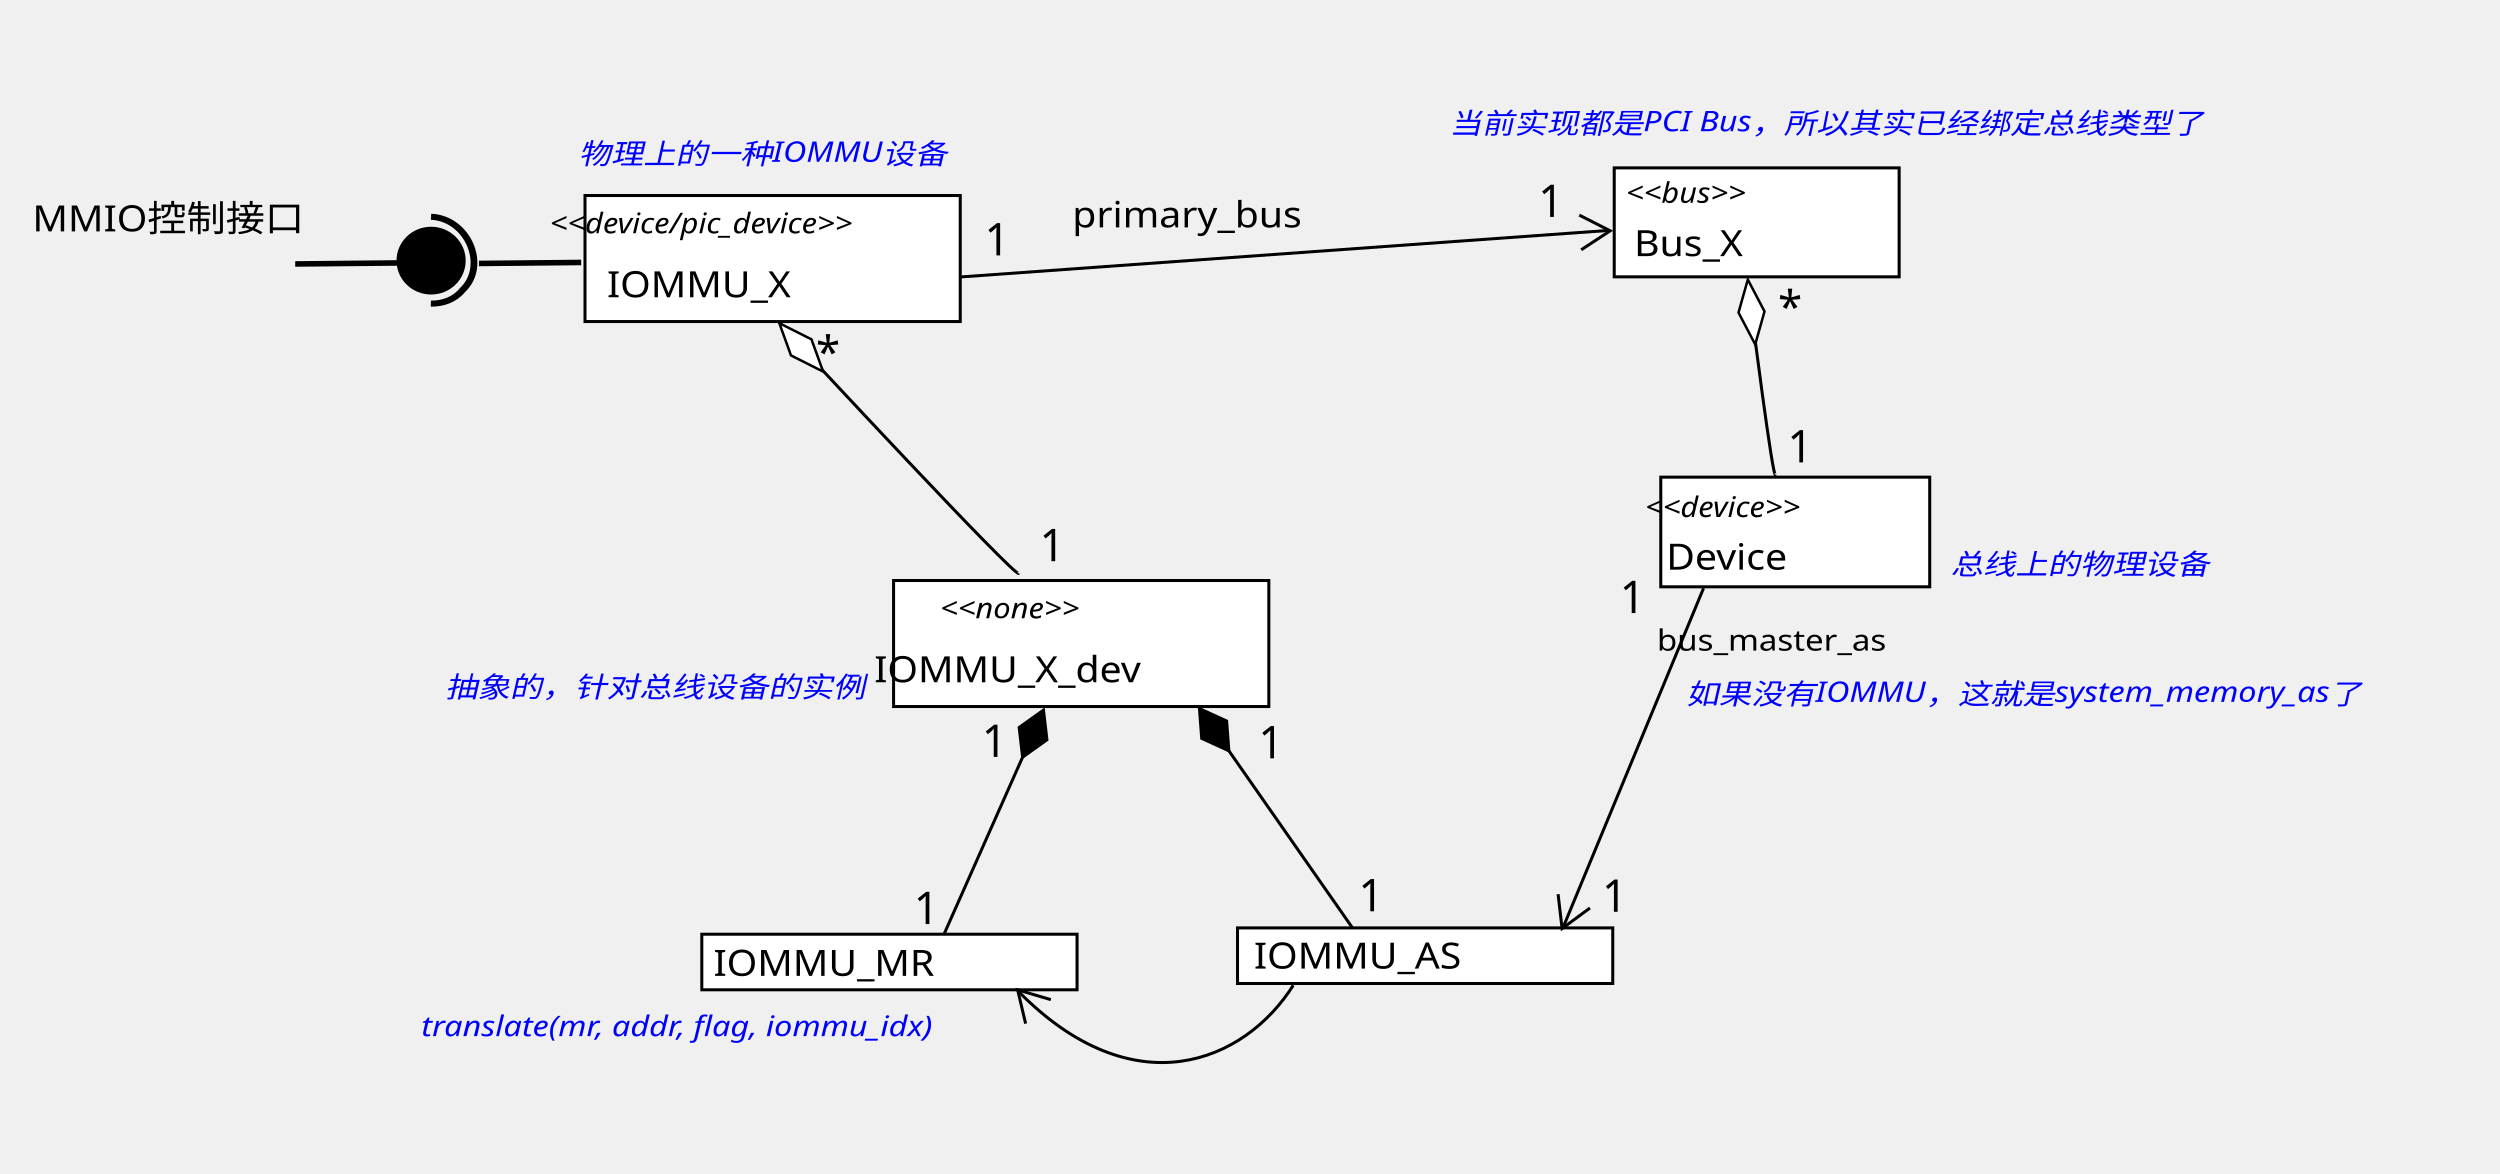
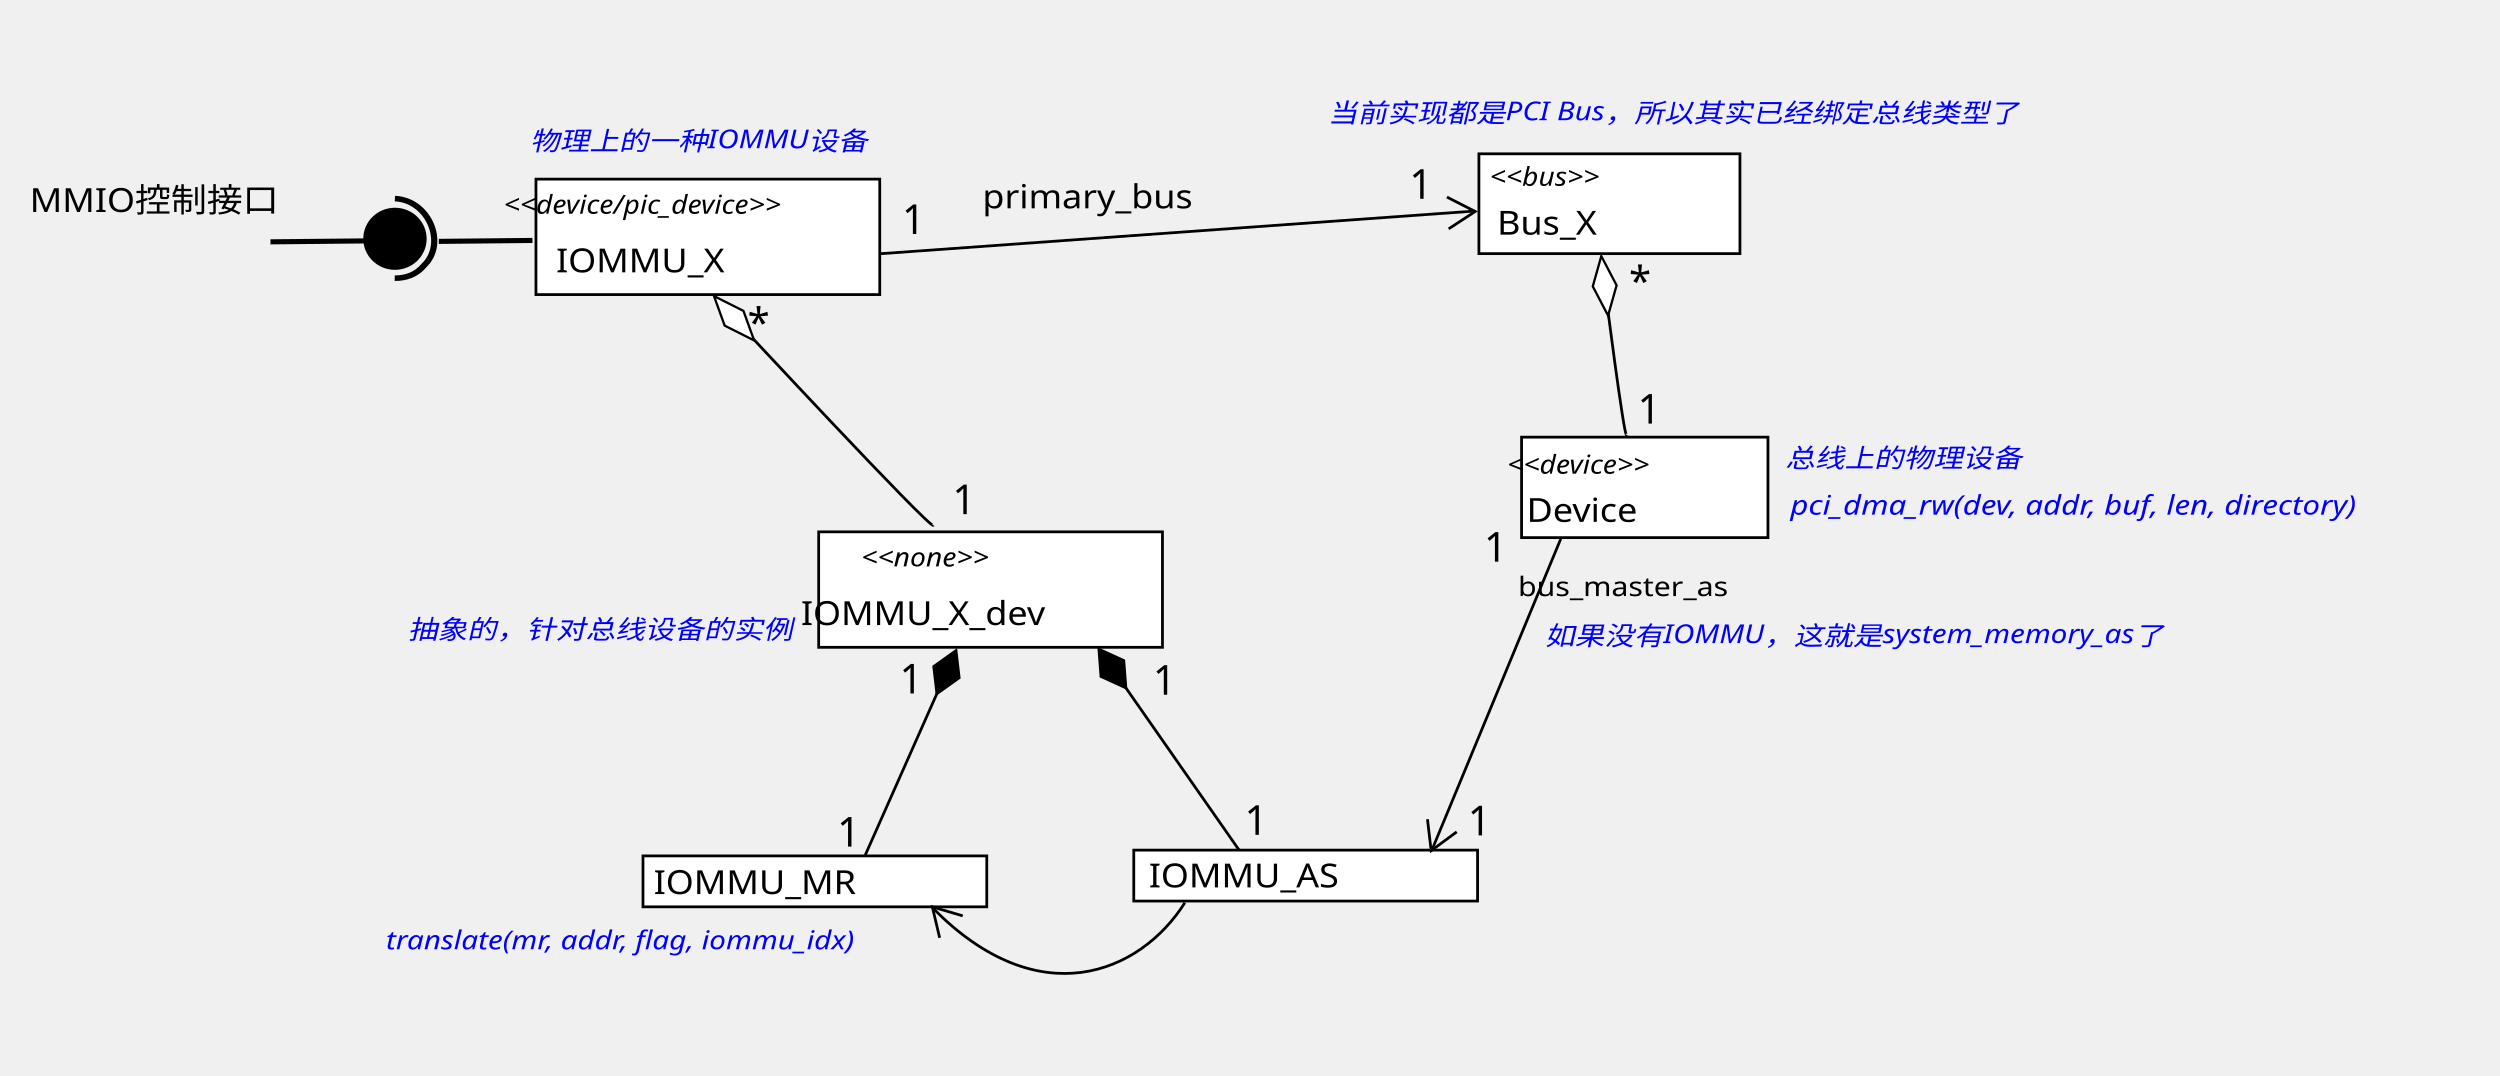
- <svg xmlns="http://www.w3.org/2000/svg" width="228.033mm" height="107.056mm" viewBox="0 0 228.033 107.056" version="1.1" id="svg1043">
+ <svg xmlns="http://www.w3.org/2000/svg" width="248.897mm" height="107.056mm" viewBox="0 0 248.897 107.056" version="1.1" id="svg1043">
  <defs id="defs1037">
    <marker orient="auto" refY="0" refX="0" id="Arrow1Mend" style="overflow:visible">
      <path id="path1083" d="M 0,0 5,-5 -12.5,0 5,5 Z" style="fill:#000000;fill-opacity:1;fill-rule:evenodd;stroke:#000000;stroke-width:1pt;stroke-opacity:1" transform="matrix(-0.4,0,0,-0.4,-4,0)" />
    </marker>
    <marker orient="auto" refY="0" refX="0" id="Arrow1Lend" style="overflow:visible">
      <path id="path1077" d="M 0,0 5,-5 -12.5,0 5,5 Z" style="fill:#000000;fill-opacity:1;fill-rule:evenodd;stroke:#000000;stroke-width:1pt;stroke-opacity:1" transform="matrix(-0.8,0,0,-0.8,-10,0)" />
    </marker>
    <marker orient="auto" refY="0" refX="0" id="Arrow1Mend-8" style="overflow:visible">
      <path id="path1083-7" d="M 0,0 5,-5 -12.5,0 5,5 Z" style="fill:#000000;fill-opacity:1;fill-rule:evenodd;stroke:#000000;stroke-width:1pt;stroke-opacity:1" transform="matrix(-0.4,0,0,-0.4,-4,0)" />
    </marker>
    <marker orient="auto" refY="0" refX="0" id="Arrow1Mend-8-5" style="overflow:visible">
      <path id="path1083-7-6" d="M 0,0 5,-5 -12.5,0 5,5 Z" style="fill:#000000;fill-opacity:1;fill-rule:evenodd;stroke:#000000;stroke-width:1pt;stroke-opacity:1" transform="matrix(-0.4,0,0,-0.4,-4,0)" />
    </marker>
    <marker orient="auto" refY="0" refX="0" id="Arrow1Mend-8-3" style="overflow:visible">
      <path id="path1083-7-7" d="M 0,0 5,-5 -12.5,0 5,5 Z" style="fill:#000000;fill-opacity:1;fill-rule:evenodd;stroke:#000000;stroke-width:1pt;stroke-opacity:1" transform="matrix(-0.4,0,0,-0.4,-4,0)" />
    </marker>
    <marker markerWidth="23.823" markerHeight="9.466" refX="11.912" refY="4.733" orient="auto" id="marker2066">
      <rect style="opacity:1;vector-effect:none;fill:#ffffff;fill-opacity:1;stroke:#000000;stroke-width:1.208;stroke-linecap:butt;stroke-linejoin:miter;stroke-miterlimit:4;stroke-dasharray:none;stroke-dashoffset:0;stroke-opacity:1" id="rect1968" width="11.891" height="11.334" x="-5.514" y="6.833" transform="matrix(0.9372847,-0.3485648,0.9205332,0.3906643,0,0)" />
    </marker>
    <marker markerWidth="23.823" markerHeight="9.466" refX="11.912" refY="4.733" orient="auto" id="marker2066-6">
      <rect style="opacity:1;vector-effect:none;fill:#ffffff;fill-opacity:1;stroke:#000000;stroke-width:1.208;stroke-linecap:butt;stroke-linejoin:miter;stroke-miterlimit:4;stroke-dasharray:none;stroke-dashoffset:0;stroke-opacity:1" id="rect1968-1" width="11.891" height="11.334" x="-5.514" y="6.833" transform="matrix(0.9372847,-0.3485648,0.9205332,0.3906643,0,0)" />
    </marker>
    <marker markerWidth="11.227" markerHeight="12.355" refX="10" refY="6.178" orient="auto" id="marker4825">
      <path id="path4757" d="M 0.42,0.428 10.231,6.35 0.243,11.919" style="fill:none;fill-rule:evenodd;stroke:#000000;stroke-width:1px;stroke-linecap:butt;stroke-linejoin:miter;stroke-opacity:1" />
    </marker>
    <marker markerWidth="23.823" markerHeight="9.466" refX="11.912" refY="4.733" orient="auto" id="marker2066-2">
      <rect style="opacity:1;vector-effect:none;fill:#ffffff;fill-opacity:1;stroke:#000000;stroke-width:1.208;stroke-linecap:butt;stroke-linejoin:miter;stroke-miterlimit:4;stroke-dasharray:none;stroke-dashoffset:0;stroke-opacity:1" id="rect1968-0" width="11.891" height="11.334" x="-5.514" y="6.833" transform="matrix(0.9372847,-0.3485648,0.9205332,0.3906643,0,0)" />
    </marker>
    <marker markerWidth="23.823" markerHeight="9.466" refX="11.912" refY="4.733" orient="auto" id="marker2066-2-1">
      <rect style="opacity:1;vector-effect:none;fill:#ffffff;fill-opacity:1;stroke:#000000;stroke-width:1.208;stroke-linecap:butt;stroke-linejoin:miter;stroke-miterlimit:4;stroke-dasharray:none;stroke-dashoffset:0;stroke-opacity:1" id="rect1968-0-5" width="11.891" height="11.334" x="-5.514" y="6.833" transform="matrix(0.9372847,-0.3485648,0.9205332,0.3906643,0,0)" />
    </marker>
    <marker markerWidth="11.227" markerHeight="12.355" refX="10" refY="6.178" orient="auto" id="marker4825-4">
      <path id="path4757-4" d="M 0.42,0.428 10.231,6.35 0.243,11.919" style="fill:none;fill-rule:evenodd;stroke:#000000;stroke-width:1px;stroke-linecap:butt;stroke-linejoin:miter;stroke-opacity:1" />
    </marker>
    <marker markerWidth="11.227" markerHeight="12.355" refX="10" refY="6.178" orient="auto" id="marker4825-4-8">
      <path id="path4757-4-6" d="M 0.42,0.428 10.231,6.35 0.243,11.919" style="fill:none;fill-rule:evenodd;stroke:#000000;stroke-width:1px;stroke-linecap:butt;stroke-linejoin:miter;stroke-opacity:1" />
    </marker>
    <marker markerWidth="18.961" markerHeight="11.195" refX="9.48" refY="5.597" orient="auto" id="marker4643">
      <rect transform="matrix(-0.8611127,-0.508414,0.8611127,-0.508414,0,0)" y="-5.159" x="-16.168" height="10.318" width="10.318" id="rect4212-9" style="fill:#000000;stroke:#000000;stroke-width:0.691;stroke-miterlimit:4;stroke-dasharray:none" />
    </marker>
    <marker markerWidth="18.961" markerHeight="11.195" refX="9.48" refY="5.597" orient="auto" id="marker4643-4">
      <rect transform="matrix(-0.8611127,-0.508414,0.8611127,-0.508414,0,0)" y="-5.159" x="-16.168" height="10.318" width="10.318" id="rect4212-9-9" style="fill:#000000;stroke:#000000;stroke-width:0.691;stroke-miterlimit:4;stroke-dasharray:none" />
    </marker>
  </defs>
  <g id="layer1" transform="translate(-27.36735,-123.9518)">
    <rect style="opacity:1;vector-effect:none;fill:#ffffff;fill-opacity:1;stroke:#000000;stroke-width:0.276;stroke-linecap:butt;stroke-linejoin:miter;stroke-miterlimit:4;stroke-dasharray:none;stroke-dashoffset:0;stroke-opacity:1" id="rect1921-2-1" width="34.227" height="11.495" x="80.727" y="141.786" />
    <text xml:space="preserve" style="font-style:normal;font-weight:normal;font-size:9.164px;line-height:1;font-family:sans-serif;letter-spacing:0px;word-spacing:0px;fill:#000000;fill-opacity:1;stroke:none;stroke-width:0.286" x="93.576" y="157.091" id="text1049-6-7-6-3-7-8" transform="scale(1.039877,0.9616522)">
      <tspan x="93.576" y="157.091" style="font-size:3.436px;text-align:center;text-anchor:middle;stroke-width:0.286" id="tspan1874">IOMMU_X</tspan>
    </text>
    <text xml:space="preserve" style="font-style:normal;font-weight:normal;font-size:16.252px;line-height:1;font-family:sans-serif;letter-spacing:0px;word-spacing:0px;fill:#000000;fill-opacity:1;stroke:none;stroke-width:0.508" x="192.674" y="164.173" id="text2132-3-2" transform="scale(0.9882351,1.011905)">
      <tspan id="tspan2130-6-0" x="192.674" y="164.173" style="font-size:4.063px;stroke-width:0.508">1</tspan>
    </text>
    <text xml:space="preserve" style="font-style:normal;font-weight:normal;font-size:2.766px;line-height:1;font-family:sans-serif;letter-spacing:0px;word-spacing:0px;white-space:pre;fill:#0000ff;fill-opacity:1;stroke:none;stroke-width:0.086" x="75.22" y="145.257" id="text1049-6-7-6-3-2-7-6-7" transform="scale(1.065525,0.9385049)">
      <tspan x="75.22" y="148.023" id="tspan1592" style="font-style:italic;font-variant:normal;font-weight:normal;font-stretch:normal;font-family:sans-serif;-inkscape-font-specification:'sans-serif Italic';stroke-width:0.086">物理上的一种IOMMU设备</tspan>
    </text>
    <text xml:space="preserve" style="font-style:normal;font-weight:normal;font-size:9.164px;line-height:1;font-family:sans-serif;letter-spacing:0px;word-spacing:0px;fill:#000000;fill-opacity:1;stroke:none;stroke-width:0.286" x="136.396" y="150.461" id="text1049-6-7-6-3-7-8-3" transform="scale(1.039877,0.9616522)">
      <tspan x="136.396" y="150.461" style="font-size:3.436px;text-align:center;text-anchor:middle;stroke-width:0.286" id="tspan1874-6">primary_bus</tspan>
    </text>
    <text xml:space="preserve" style="font-style:normal;font-weight:normal;font-size:9.164px;line-height:1;font-family:sans-serif;letter-spacing:0px;word-spacing:0px;fill:#000000;fill-opacity:1;stroke:none;stroke-width:0.286" x="93.771" y="151.02" id="text1049-6-7-6-3-7-8-7" transform="scale(1.039877,0.9616522)">
      <tspan x="93.771" y="151.02" style="font-style:italic;font-variant:normal;font-weight:normal;font-stretch:normal;font-size:2.709px;font-family:sans-serif;-inkscape-font-specification:'sans-serif Italic';text-align:center;text-anchor:middle;stroke-width:0.286" id="tspan1874-5">&lt;&lt;device/pic_device&gt;&gt;</tspan>
    </text>
    <rect style="opacity:1;vector-effect:none;fill:#ffffff;fill-opacity:1;stroke:#000000;stroke-width:0.277;stroke-linecap:butt;stroke-linejoin:miter;stroke-miterlimit:4;stroke-dasharray:none;stroke-dashoffset:0;stroke-opacity:1" id="rect1921-2-1-3" width="25.988" height="9.938" x="174.606" y="139.265" />
    <text xml:space="preserve" style="font-style:normal;font-weight:normal;font-size:9.164px;line-height:1;font-family:sans-serif;letter-spacing:0px;word-spacing:0px;fill:#000000;fill-opacity:1;stroke:none;stroke-width:0.286" x="180.382" y="153.188" id="text1049-6-7-6-3-7-8-5" transform="scale(1.039877,0.9616522)">
      <tspan x="180.382" y="153.188" style="font-size:3.436px;text-align:center;text-anchor:middle;stroke-width:0.286" id="tspan1874-62">Bus_X</tspan>
    </text>
    <text xml:space="preserve" style="font-style:normal;font-weight:normal;font-size:2.766px;line-height:1;font-family:sans-serif;letter-spacing:0px;word-spacing:0px;white-space:pre;fill:#0000ff;fill-opacity:1;stroke:none;stroke-width:0.086" x="149.765" y="142.295" id="text1049-6-7-6-3-2-7-6-7-9" transform="scale(1.065525,0.9385049)">
      <tspan x="149.765" y="145.06" id="tspan1592-1" style="font-style:italic;font-variant:normal;font-weight:normal;font-stretch:normal;font-family:sans-serif;-inkscape-font-specification:'sans-serif Italic';stroke-width:0.086">当前实现都是PCI Bus，所以其实已经绑定总线类型了</tspan>
    </text>
    <text xml:space="preserve" style="font-style:normal;font-weight:normal;font-size:9.164px;line-height:1;font-family:sans-serif;letter-spacing:0px;word-spacing:0px;fill:#000000;fill-opacity:1;stroke:none;stroke-width:0.286" x="180.15" y="148.129" id="text1049-6-7-6-3-7-8-7-2" transform="scale(1.039877,0.9616522)">
      <tspan x="180.15" y="148.129" style="font-style:italic;font-variant:normal;font-weight:normal;font-stretch:normal;font-size:2.709px;font-family:sans-serif;-inkscape-font-specification:'sans-serif Italic';text-align:center;text-anchor:middle;stroke-width:0.286" id="tspan1874-5-7">&lt;&lt;bus&gt;&gt;</tspan>
    </text>
    <path style="fill:none;fill-rule:evenodd;stroke:#000000;stroke-width:0.276;stroke-linecap:butt;stroke-linejoin:miter;stroke-miterlimit:4;stroke-dasharray:none;stroke-opacity:1;marker-end:url(#marker4825)" d="m 114.914,149.218 59.252,-4.254" id="path4661" />
    <text xml:space="preserve" style="font-style:normal;font-weight:normal;font-size:1.441px;line-height:1;font-family:sans-serif;letter-spacing:0px;word-spacing:0px;white-space:pre;fill:#0000ff;fill-opacity:1;stroke:none;stroke-width:0.045" x="61.656" y="166.68" id="text1049-6-7-6-3-2-7-6-7-6" transform="scale(1.07821,0.9274635)">
      <tspan x="61.656" y="168.12" id="tspan1592-0" style="font-style:italic;font-variant:normal;font-weight:normal;font-stretch:normal;font-family:sans-serif;-inkscape-font-specification:'sans-serif Italic';stroke-width:0.045" />
    </text>
    <rect style="opacity:1;vector-effect:none;fill:#ffffff;fill-opacity:1;stroke:#000000;stroke-width:0.277;stroke-linecap:butt;stroke-linejoin:miter;stroke-miterlimit:4;stroke-dasharray:none;stroke-dashoffset:0;stroke-opacity:1" id="rect1921-2-1-3-6" width="24.53" height="10.003" x="178.853" y="167.474" />
    <text xml:space="preserve" style="font-style:normal;font-weight:normal;font-size:9.164px;line-height:1;font-family:sans-serif;letter-spacing:0px;word-spacing:0px;fill:#000000;fill-opacity:1;stroke:none;stroke-width:0.286" x="183.734" y="182.926" id="text1049-6-7-6-3-7-8-5-1" transform="scale(1.039877,0.9616522)">
      <tspan x="183.734" y="182.926" style="font-size:3.436px;text-align:center;text-anchor:middle;stroke-width:0.286" id="tspan1874-62-8">Device</tspan>
    </text>
    <text xml:space="preserve" style="font-style:normal;font-weight:normal;font-size:9.164px;line-height:1;font-family:sans-serif;letter-spacing:0px;word-spacing:0px;fill:#000000;fill-opacity:1;stroke:none;stroke-width:0.286" x="183.38" y="177.934" id="text1049-6-7-6-3-7-8-7-2-7" transform="scale(1.039877,0.9616522)">
      <tspan x="183.38" y="177.934" style="font-style:italic;font-variant:normal;font-weight:normal;font-stretch:normal;font-size:2.709px;font-family:sans-serif;-inkscape-font-specification:'sans-serif Italic';text-align:center;text-anchor:middle;stroke-width:0.286" id="tspan1874-5-7-9">&lt;&lt;device&gt;&gt;</tspan>
    </text>
    <path style="fill:none;stroke:#000000;stroke-width:0.276;stroke-linecap:butt;stroke-linejoin:miter;stroke-miterlimit:4;stroke-dasharray:none;stroke-opacity:1;marker-end:url(#marker2066-2)" d="m 189.308,167.237 c -0.232,0.5 -2.18,-14.827 -2.18,-14.827" id="path1713-3-23" />
    <text xml:space="preserve" style="font-style:normal;font-weight:normal;font-size:16.252px;line-height:1;font-family:sans-serif;letter-spacing:0px;word-spacing:0px;fill:#000000;fill-opacity:1;stroke:none;stroke-width:0.508" x="191.802" y="151.608" id="text2132-3-2-7" transform="scale(0.9882351,1.011905)">
      <tspan id="tspan2130-6-0-5" x="191.802" y="151.608" style="font-size:4.063px;stroke-width:0.508">*</tspan>
    </text>
    <flowRoot xml:space="preserve" id="flowRoot2711" style="font-style:normal;font-weight:normal;font-size:32px;line-height:1;font-family:sans-serif;letter-spacing:0px;word-spacing:0px;fill:#000000;fill-opacity:1;stroke:none" transform="matrix(0.2645833,0,0,0.2645833,62.8749,158.6863)">
      <flowRegion id="flowRegion2713">
        <rect id="rect2715" width="16.25" height="50.536" x="39.821" y="26.674" />
      </flowRegion>
      <flowPara id="flowPara2717" />
    </flowRoot>
    <rect style="opacity:1;vector-effect:none;fill:#ffffff;fill-opacity:1;stroke:#000000;stroke-width:0.276;stroke-linecap:butt;stroke-linejoin:miter;stroke-miterlimit:4;stroke-dasharray:none;stroke-dashoffset:0;stroke-opacity:1" id="rect1921-2-1-8" width="34.227" height="11.495" x="108.874" y="176.902" />
    <text xml:space="preserve" style="font-style:normal;font-weight:normal;font-size:9.164px;line-height:1;font-family:sans-serif;letter-spacing:0px;word-spacing:0px;fill:#000000;fill-opacity:1;stroke:none;stroke-width:0.286" x="120.644" y="193.608" id="text1049-6-7-6-3-7-8-97" transform="scale(1.039877,0.9616522)">
      <tspan x="120.644" y="193.608" style="font-size:3.436px;text-align:center;text-anchor:middle;stroke-width:0.286" id="tspan1874-36">IOMMU_X_dev</tspan>
    </text>
    <text xml:space="preserve" style="font-style:normal;font-weight:normal;font-size:2.766px;line-height:1;font-family:sans-serif;letter-spacing:0px;word-spacing:0px;white-space:pre;fill:#0000ff;fill-opacity:1;stroke:none;stroke-width:0.086" x="63.8" y="197.073" id="text1049-6-7-6-3-2-7-6-7-1" transform="scale(1.065525,0.9385049)">
      <tspan x="63.8" y="199.839" id="tspan1592-29" style="font-style:italic;font-variant:normal;font-weight:normal;font-stretch:normal;font-family:sans-serif;-inkscape-font-specification:'sans-serif Italic';stroke-width:0.086">抽象的，针对总线设备的实例</tspan>
    </text>
    <text xml:space="preserve" style="font-style:normal;font-weight:normal;font-size:9.164px;line-height:1;font-family:sans-serif;letter-spacing:0px;word-spacing:0px;fill:#000000;fill-opacity:1;stroke:none;stroke-width:0.286" x="120.839" y="187.536" id="text1049-6-7-6-3-7-8-7-3" transform="scale(1.039877,0.9616522)">
      <tspan x="120.839" y="187.536" style="font-style:italic;font-variant:normal;font-weight:normal;font-stretch:normal;font-size:2.709px;font-family:sans-serif;-inkscape-font-specification:'sans-serif Italic';text-align:center;text-anchor:middle;stroke-width:0.286" id="tspan1874-5-1">&lt;&lt;none&gt;&gt;</tspan>
    </text>
    <text xml:space="preserve" style="font-style:normal;font-weight:normal;font-size:16.252px;line-height:1;font-family:sans-serif;letter-spacing:0px;word-spacing:0px;fill:#000000;fill-opacity:1;stroke:none;stroke-width:0.508" x="175.564" y="204.685" id="text2132-3-2-9" transform="scale(0.9882351,1.011905)">
      <tspan id="tspan2130-6-0-4" x="175.564" y="204.685" style="font-size:4.063px;stroke-width:0.508">1</tspan>
    </text>
    <text xml:space="preserve" style="font-style:normal;font-weight:normal;font-size:16.252px;line-height:1;font-family:sans-serif;letter-spacing:0px;word-spacing:0px;fill:#000000;fill-opacity:1;stroke:none;stroke-width:0.508" x="177.203" y="177.753" id="text2132-3-2-78" transform="scale(0.9882351,1.011905)">
      <tspan id="tspan2130-6-0-45" x="177.203" y="177.753" style="font-size:4.063px;stroke-width:0.508">1</tspan>
    </text>
    <g id="g3519" transform="matrix(0,-0.3404595,0.3801391,0,-173.401,233.528)">
      <path style="opacity:1;fill:#000000;stroke:#000000;stroke-width:0.801;stroke-miterlimit:4;stroke-dasharray:none;stroke-dashoffset:0" d="m 260.699,631.583 a 8.679,7.896 0 0 1 -8.679,7.896 8.679,7.896 0 0 1 -8.679,-7.896 8.679,7.896 0 0 1 8.679,-7.896 8.679,7.896 0 0 1 8.679,7.896 z" id="path3480" />
      <path id="path3480-0" d="m 240.5,631.524 c -0.04,2.898 1.058,5.719 3.669,7.622 6.448,6.093 19.184,1.321 19.603,-7.577" style="opacity:1;fill:none;stroke:#000000;stroke-width:1.626;stroke-miterlimit:4;stroke-dasharray:none;stroke-dashoffset:0" />
    </g>
    <path style="fill:none;stroke:#000000;stroke-width:0.508px;stroke-linecap:butt;stroke-linejoin:miter;stroke-opacity:1" d="m 71.056,147.983 c 0.359,0 9.321,-0.092 9.321,-0.092" id="path3543" />
    <path style="fill:none;stroke:#000000;stroke-width:0.508px;stroke-linecap:butt;stroke-linejoin:miter;stroke-opacity:1" d="m 54.295,148.029 c 0.359,0 9.321,-0.092 9.321,-0.092" id="path3543-3" />
    <text xml:space="preserve" style="font-style:normal;font-weight:normal;font-size:9.164px;line-height:1;font-family:sans-serif;letter-spacing:0px;word-spacing:0px;fill:#000000;fill-opacity:1;stroke:none;stroke-width:0.286" x="47.032" y="150.841" id="text1049-6-7-6-3-7-8-3-6" transform="scale(1.039877,0.9616522)">
      <tspan x="47.032" y="150.841" style="font-size:3.436px;text-align:center;text-anchor:middle;stroke-width:0.286" id="tspan1874-6-1">MMIO控制接口</tspan>
    </text>
    <rect style="opacity:1;vector-effect:none;fill:#ffffff;fill-opacity:1;stroke:#000000;stroke-width:0.276;stroke-linecap:butt;stroke-linejoin:miter;stroke-miterlimit:4;stroke-dasharray:none;stroke-dashoffset:0;stroke-opacity:1" id="rect1921-2-1-8-0" width="34.227" height="5.071" x="91.382" y="209.164" />
    <text xml:space="preserve" style="font-style:normal;font-weight:normal;font-size:9.164px;line-height:1;font-family:sans-serif;letter-spacing:0px;word-spacing:0px;fill:#000000;fill-opacity:1;stroke:none;stroke-width:0.286" x="104.54" y="221.459" id="text1049-6-7-6-3-7-8-97-6" transform="scale(1.039877,0.9616522)">
      <tspan x="104.54" y="221.459" style="font-size:3.436px;text-align:center;text-anchor:middle;stroke-width:0.286" id="tspan1874-36-3">IOMMU_MR</tspan>
    </text>
    <rect style="opacity:1;vector-effect:none;fill:#ffffff;fill-opacity:1;stroke:#000000;stroke-width:0.276;stroke-linecap:butt;stroke-linejoin:miter;stroke-miterlimit:4;stroke-dasharray:none;stroke-dashoffset:0;stroke-opacity:1" id="rect1921-2-1-8-0-2" width="34.227" height="5.071" x="140.245" y="208.589" />
    <text xml:space="preserve" style="font-style:normal;font-weight:normal;font-size:9.164px;line-height:1;font-family:sans-serif;letter-spacing:0px;word-spacing:0px;fill:#000000;fill-opacity:1;stroke:none;stroke-width:0.286" x="151.357" y="220.766" id="text1049-6-7-6-3-7-8-97-6-0" transform="scale(1.039877,0.9616522)">
      <tspan x="151.357" y="220.766" style="font-size:3.436px;text-align:center;text-anchor:middle;stroke-width:0.286" id="tspan1874-36-3-6">IOMMU_AS</tspan>
    </text>
    <text xml:space="preserve" style="font-style:normal;font-weight:normal;font-size:16.252px;line-height:1;font-family:sans-serif;letter-spacing:0px;word-spacing:0px;fill:#000000;fill-opacity:1;stroke:none;stroke-width:0.508" x="123.647" y="173.077" id="text2132-3-2-5" transform="scale(0.9882351,1.011905)">
      <tspan id="tspan2130-6-0-47" x="123.647" y="173.077" style="font-size:4.063px;stroke-width:0.508">1</tspan>
    </text>
    <path style="fill:none;stroke:#000000;stroke-width:0.276;stroke-linecap:butt;stroke-linejoin:miter;stroke-miterlimit:4;stroke-dasharray:none;stroke-opacity:1;marker-end:url(#marker2066-2-1)" d="m 120.287,176.248 c -0.232,0.5 -19.837,-20.609 -19.837,-20.609" id="path1713-3-23-6" />
    <text xml:space="preserve" style="font-style:normal;font-weight:normal;font-size:16.252px;line-height:1;font-family:sans-serif;letter-spacing:0px;word-spacing:0px;fill:#000000;fill-opacity:1;stroke:none;stroke-width:0.508" x="103.003" y="155.705" id="text2132-3-2-7-5" transform="scale(0.9882351,1.011905)">
      <tspan id="tspan2130-6-0-5-6" x="103.003" y="155.705" style="font-size:4.063px;stroke-width:0.508">*</tspan>
    </text>
    <text xml:space="preserve" style="font-style:normal;font-weight:normal;font-size:7.551px;line-height:1;font-family:sans-serif;letter-spacing:0px;word-spacing:0px;fill:#000000;fill-opacity:1;stroke:none;stroke-width:0.236" x="182.895" y="194.598" id="text1049-6-7-6-3-7-8-97-6-0-4" transform="scale(1.061667,0.9419148)">
      <tspan x="182.895" y="194.598" style="font-size:2.832px;text-align:center;text-anchor:middle;stroke-width:0.236" id="tspan1874-36-3-6-7">bus_master_as</tspan>
    </text>
    <path style="fill:none;fill-rule:evenodd;stroke:#000000;stroke-width:0.276;stroke-linecap:butt;stroke-linejoin:miter;stroke-miterlimit:4;stroke-dasharray:none;stroke-opacity:1;marker-end:url(#marker4825-4)" d="m 182.753,177.605 -12.835,31.001" id="path4661-3" />
-     <text xml:space="preserve" style="font-style:normal;font-weight:normal;font-size:2.766px;line-height:1;font-family:sans-serif;letter-spacing:0px;word-spacing:0px;white-space:pre;fill:#0000ff;fill-opacity:1;stroke:none;stroke-width:0.086" x="192.676" y="185.14" id="text1049-6-7-6-3-2-7-6-7-1-0" transform="scale(1.065525,0.9385049)">
-       <tspan x="192.676" y="187.906" id="tspan1592-29-7" style="font-style:italic;font-variant:normal;font-weight:normal;font-stretch:normal;font-family:sans-serif;-inkscape-font-specification:'sans-serif Italic';stroke-width:0.086">总线上的物理设备</tspan>
+     <text xml:space="preserve" style="font-style:normal;font-weight:normal;font-size:2.766px;line-height:1;font-family:sans-serif;letter-spacing:0px;word-spacing:0px;white-space:pre;fill:#0000ff;fill-opacity:1;stroke:none;stroke-width:0.086" x="192.498" y="178.898" id="text1049-6-7-6-3-2-7-6-7-1-0" transform="scale(1.065525,0.9385048)">
+       <tspan x="192.498" y="181.663" id="tspan1592-29-7" style="font-style:italic;font-variant:normal;font-weight:normal;font-stretch:normal;font-family:sans-serif;-inkscape-font-specification:'sans-serif Italic';stroke-width:0.086">总线上的物理设备</tspan>
    </text>
    <path style="fill:none;fill-rule:evenodd;stroke:#000000;stroke-width:0.276;stroke-linecap:butt;stroke-linejoin:miter;stroke-miterlimit:4;stroke-dasharray:none;stroke-opacity:1;marker-end:url(#marker4825-4-8)" d="m 145.331,213.821 c -4.434,7.04 -14.56,11.284 -25.13,0.5" id="path4661-3-8" />
    <text xml:space="preserve" style="font-style:normal;font-weight:normal;font-size:16.252px;line-height:1;font-family:sans-serif;letter-spacing:0px;word-spacing:0px;fill:#000000;fill-opacity:1;stroke:none;stroke-width:0.508" x="118.565" y="145.515" id="text2132-3-2-5-8" transform="scale(0.9882351,1.011905)">
      <tspan id="tspan2130-6-0-47-4" x="118.565" y="145.515" style="font-size:4.063px;stroke-width:0.508">1</tspan>
    </text>
    <text xml:space="preserve" style="font-style:normal;font-weight:normal;font-size:16.252px;line-height:1;font-family:sans-serif;letter-spacing:0px;word-spacing:0px;fill:#000000;fill-opacity:1;stroke:none;stroke-width:0.508" x="169.677" y="142.052" id="text2132-3-2-5-3" transform="scale(0.9882351,1.011905)">
      <tspan id="tspan2130-6-0-47-1" x="169.677" y="142.052" style="font-size:4.063px;stroke-width:0.508">1</tspan>
    </text>
    <path style="fill:none;fill-rule:evenodd;stroke:#000000;stroke-width:0.276;stroke-linecap:butt;stroke-linejoin:miter;stroke-miterlimit:4;stroke-dasharray:none;stroke-opacity:1;marker-end:url(#marker4643)" d="M 150.747,208.611 138.115,190.511" id="path4857" />
    <path style="fill:none;fill-rule:evenodd;stroke:#000000;stroke-width:0.276;stroke-linecap:butt;stroke-linejoin:miter;stroke-miterlimit:4;stroke-dasharray:none;stroke-opacity:1;marker-end:url(#marker4643-4)" d="m 113.504,209.098 8.091,-18.23" id="path4857-2" />
    <text xml:space="preserve" style="font-style:normal;font-weight:normal;font-size:16.252px;line-height:1;font-family:sans-serif;letter-spacing:0px;word-spacing:0px;fill:#000000;fill-opacity:1;stroke:none;stroke-width:0.508" x="118.32" y="190.721" id="text2132-3-2-5-0" transform="scale(0.9882351,1.011905)">
      <tspan id="tspan2130-6-0-47-6" x="118.32" y="190.721" style="font-size:4.063px;stroke-width:0.508">1</tspan>
    </text>
    <text xml:space="preserve" style="font-style:normal;font-weight:normal;font-size:16.252px;line-height:1;font-family:sans-serif;letter-spacing:0px;word-spacing:0px;fill:#000000;fill-opacity:1;stroke:none;stroke-width:0.508" x="112.035" y="205.791" id="text2132-3-2-5-89" transform="scale(0.9882351,1.011905)">
      <tspan id="tspan2130-6-0-47-2" x="112.035" y="205.791" style="font-size:4.063px;stroke-width:0.508">1</tspan>
    </text>
    <text xml:space="preserve" style="font-style:normal;font-weight:normal;font-size:16.252px;line-height:1;font-family:sans-serif;letter-spacing:0px;word-spacing:0px;fill:#000000;fill-opacity:1;stroke:none;stroke-width:0.508" x="143.843" y="190.849" id="text2132-3-2-5-6" transform="scale(0.9882351,1.011905)">
      <tspan id="tspan2130-6-0-47-64" x="143.843" y="190.849" style="font-size:4.063px;stroke-width:0.508">1</tspan>
    </text>
    <text xml:space="preserve" style="font-style:normal;font-weight:normal;font-size:16.252px;line-height:1;font-family:sans-serif;letter-spacing:0px;word-spacing:0px;fill:#000000;fill-opacity:1;stroke:none;stroke-width:0.508" x="153.078" y="204.637" id="text2132-3-2-5-9" transform="scale(0.9882351,1.011905)">
      <tspan id="tspan2130-6-0-47-5" x="153.078" y="204.637" style="font-size:4.063px;stroke-width:0.508">1</tspan>
    </text>
    <text xml:space="preserve" style="font-style:normal;font-weight:normal;font-size:2.766px;line-height:1;font-family:sans-serif;letter-spacing:0px;word-spacing:0px;white-space:pre;fill:#0000ff;fill-opacity:1;stroke:none;stroke-width:0.086" x="170.046" y="197.752" id="text1049-6-7-6-3-2-7-6-7-1-0-0" transform="scale(1.065525,0.9385049)">
      <tspan x="170.046" y="200.518" id="tspan1592-29-7-4" style="font-style:italic;font-variant:normal;font-weight:normal;font-stretch:normal;font-family:sans-serif;-inkscape-font-specification:'sans-serif Italic';stroke-width:0.086">如果没有IOMMU，这就是system_memory_as了</tspan>
    </text>
    <text xml:space="preserve" style="font-style:normal;font-weight:normal;font-size:2.766px;line-height:1;font-family:sans-serif;letter-spacing:0px;word-spacing:0px;white-space:pre;fill:#0000ff;fill-opacity:1;stroke:none;stroke-width:0.086" x="61.749" y="230.012" id="text1049-6-7-6-3-2-7-6-7-1-8" transform="scale(1.065525,0.9385049)">
      <tspan x="61.749" y="232.778" id="tspan1592-29-71" style="font-style:italic;font-variant:normal;font-weight:normal;font-stretch:normal;font-family:sans-serif;-inkscape-font-specification:'sans-serif Italic';stroke-width:0.086">translate(mr, addr, flag, iommu_idx)</tspan>
    </text>
+     <text xml:space="preserve" style="font-style:normal;font-weight:normal;font-size:2.891px;line-height:1;font-family:sans-serif;letter-spacing:0px;word-spacing:0px;white-space:pre;fill:#0000ff;fill-opacity:1;stroke:none;stroke-width:0.09" x="190.923" y="185.778" id="text1049-6-7-6-3-2-7-6-7-1-0-3" transform="scale(1.076941,0.9285563)">
+       <tspan x="190.923" y="188.669" id="tspan1592-29-7-6" style="font-style:italic;font-variant:normal;font-weight:normal;font-stretch:normal;font-family:sans-serif;-inkscape-font-specification:'sans-serif Italic';stroke-width:0.09">pci_dma_rw(dev, addr, buf, len, directory)</tspan>
+     </text>
  </g>
</svg>
